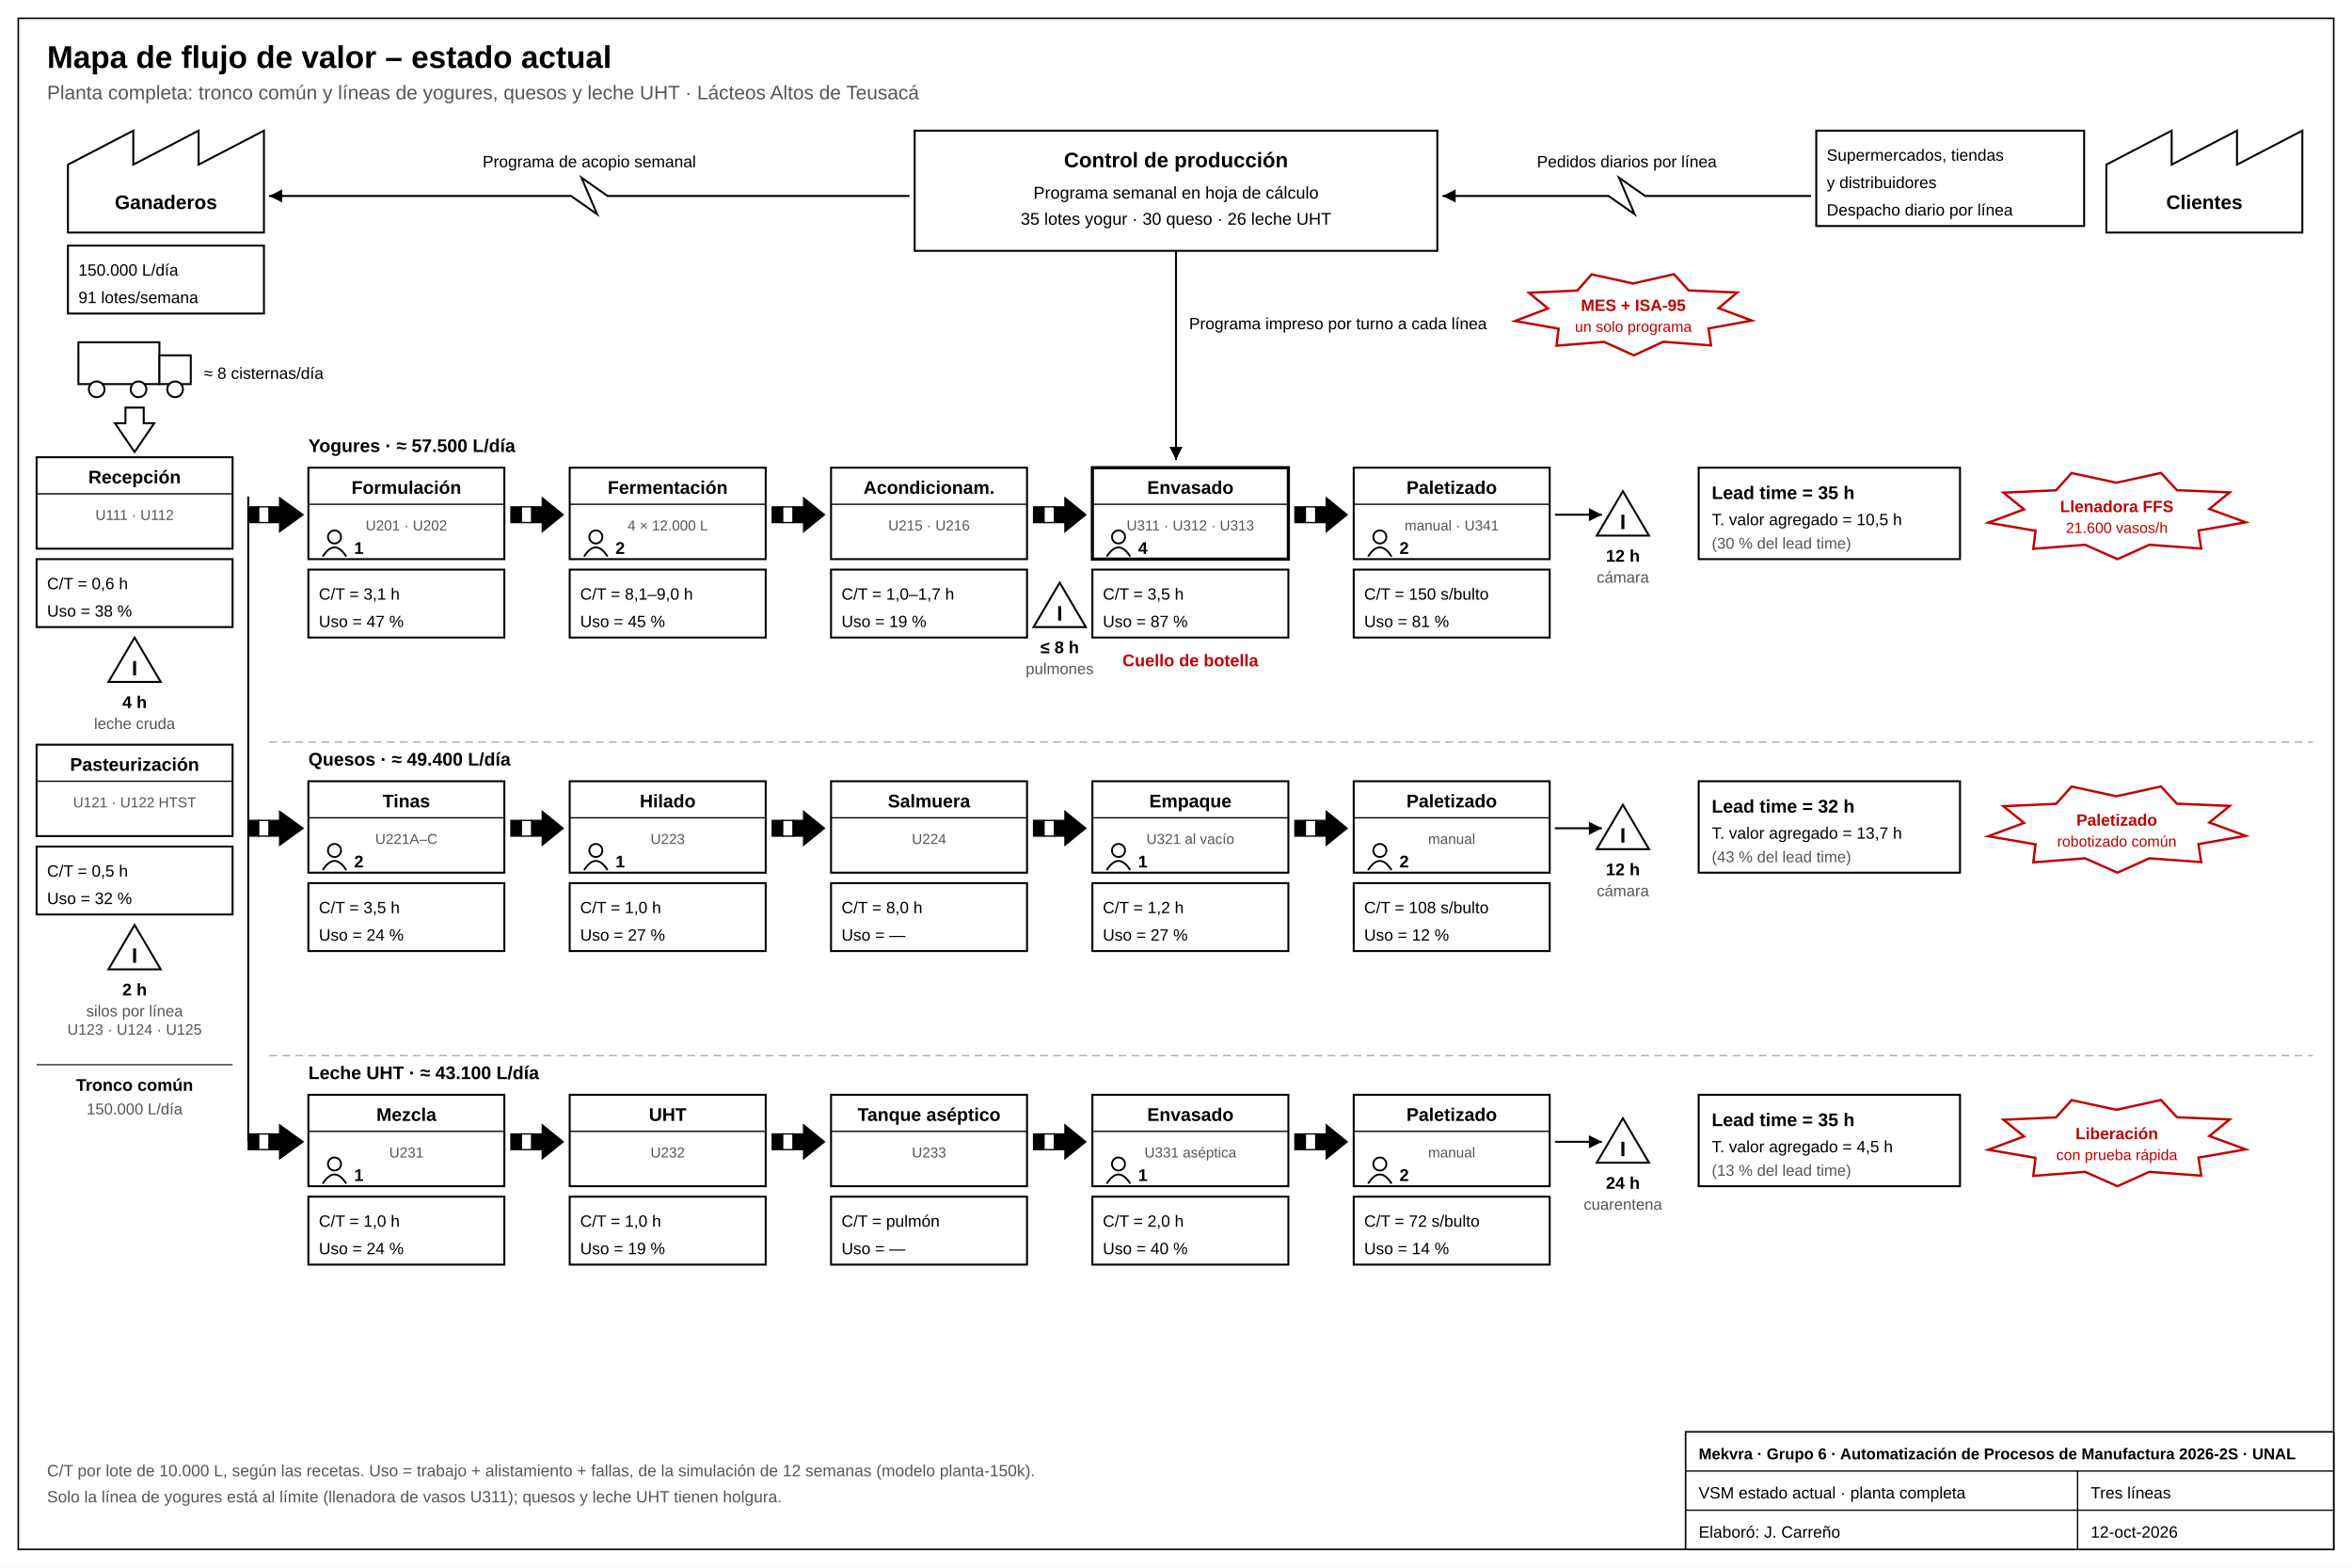
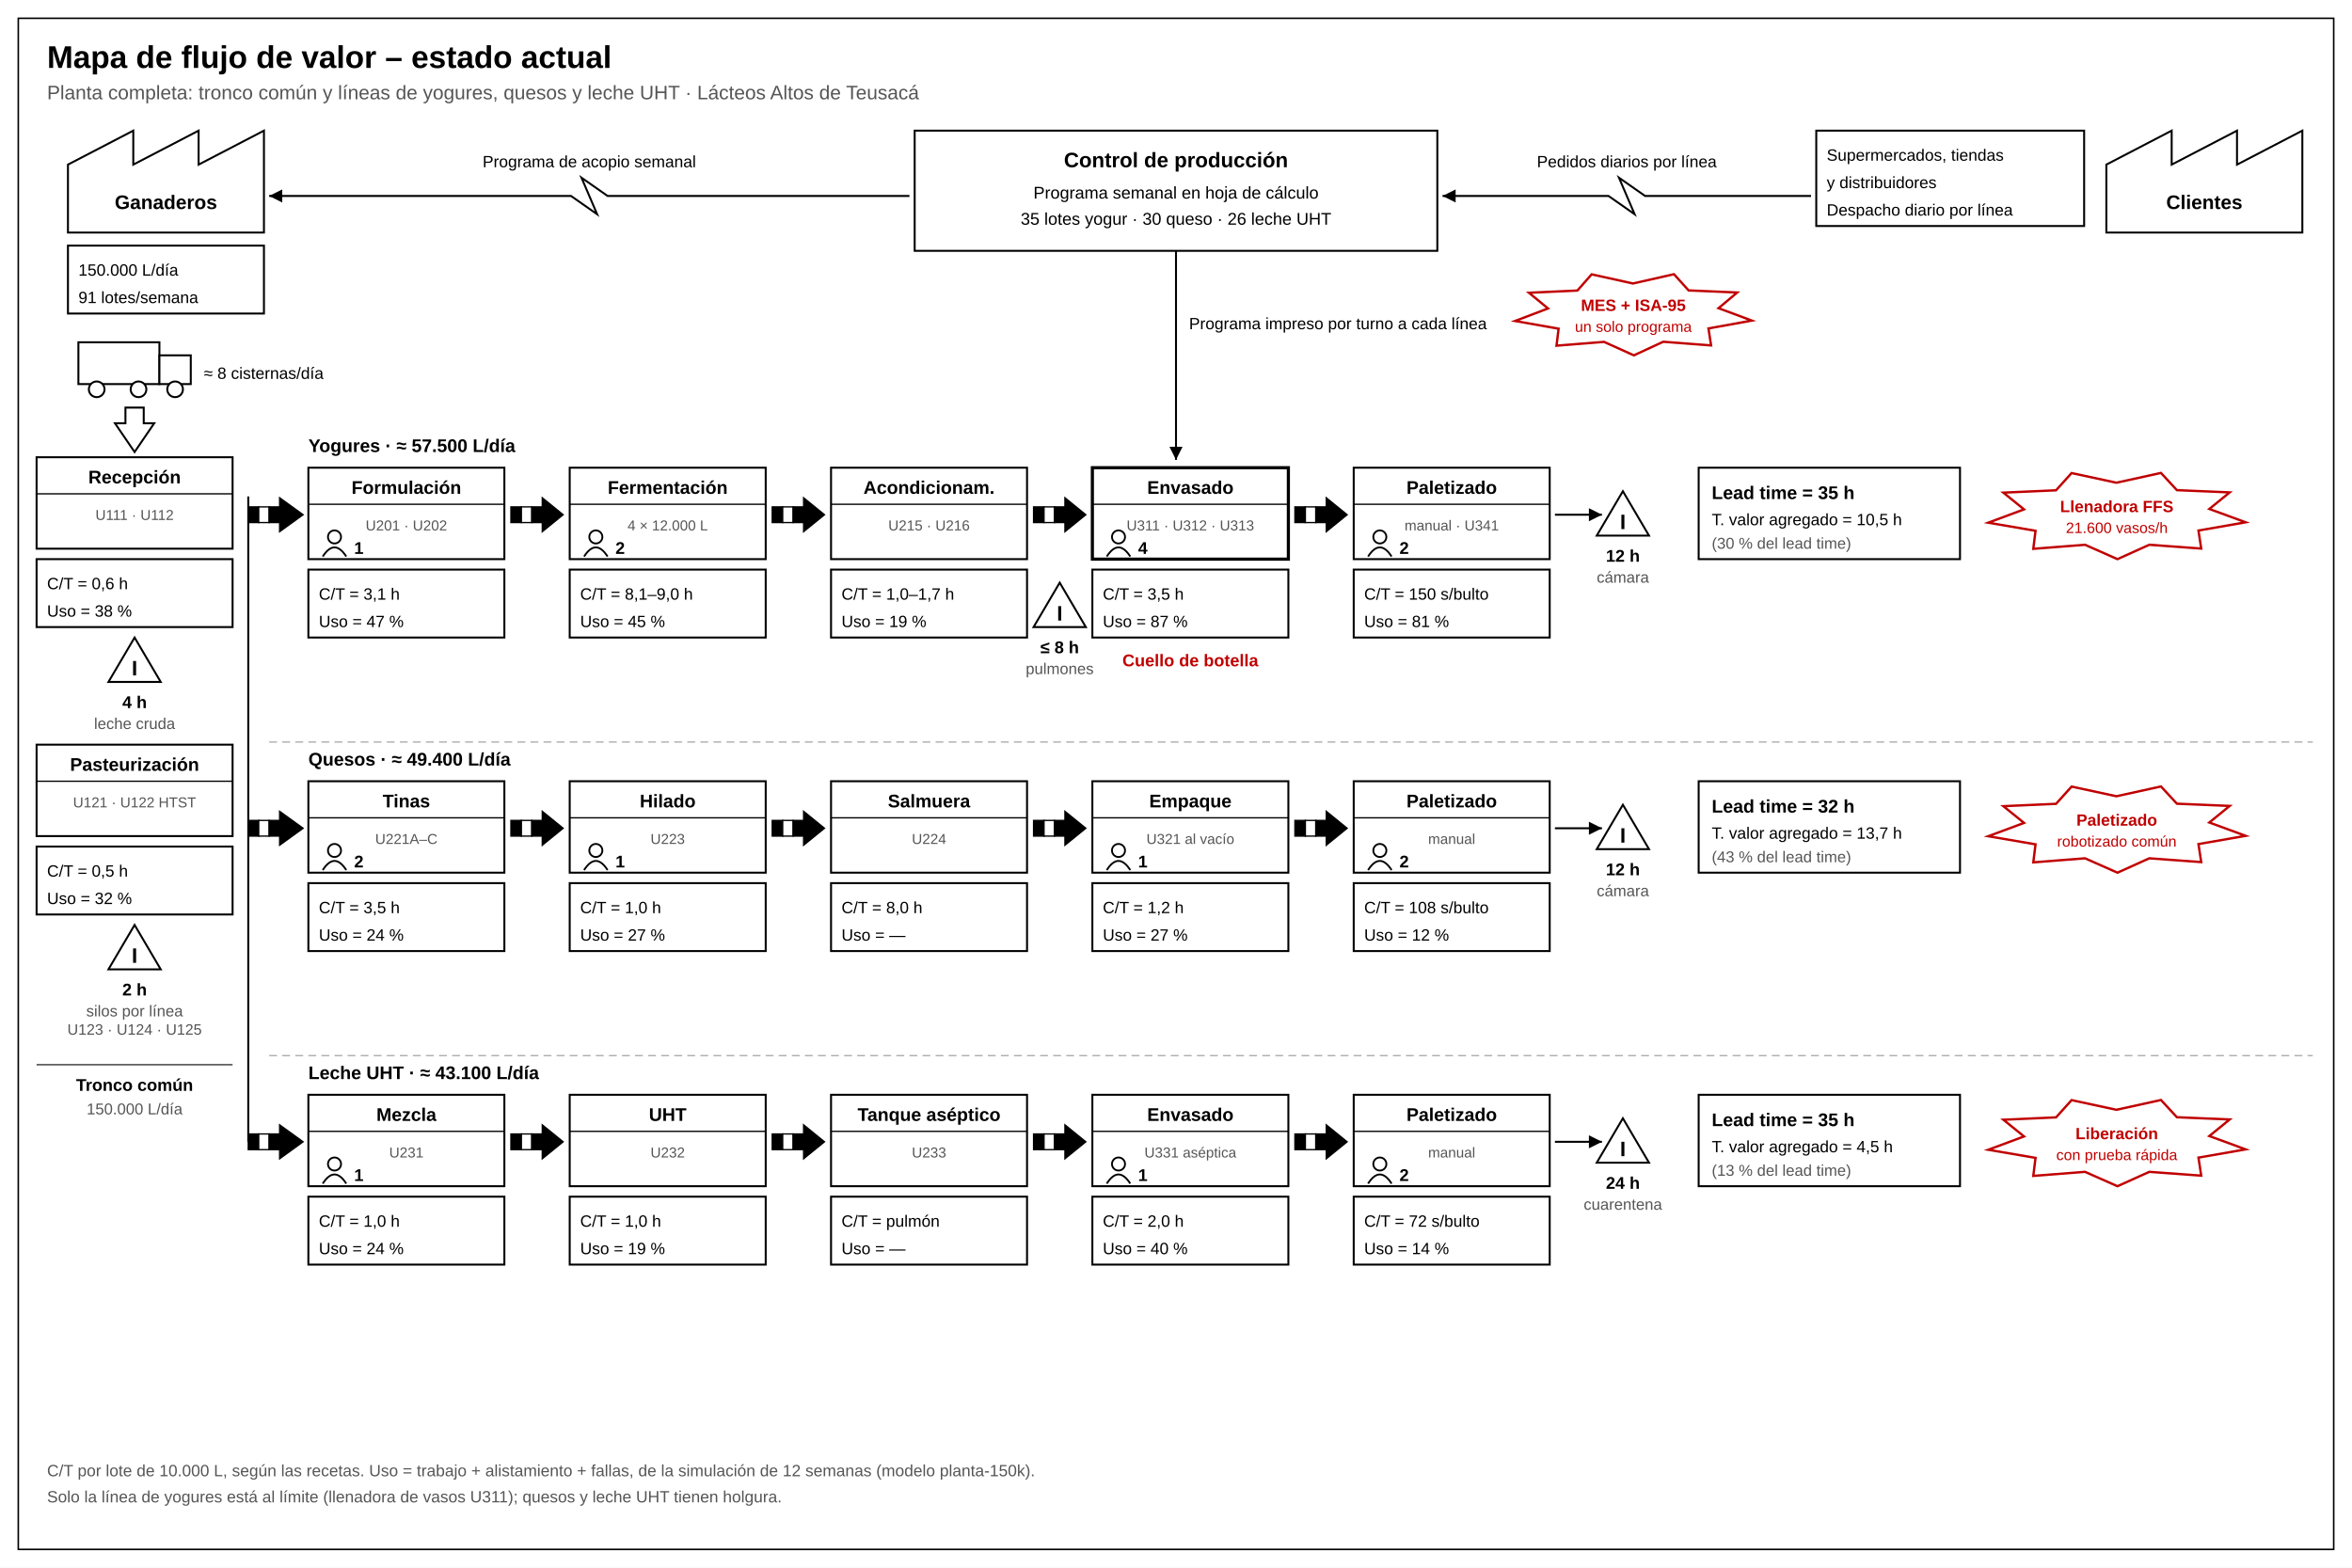
<svg xmlns="http://www.w3.org/2000/svg" viewBox="0 0 1800 1200" width="1800" height="1200">
  <defs>
    <marker id="p" markerWidth="12" markerHeight="12" refX="10" refY="5" orient="auto" markerUnits="userSpaceOnUse">
      <path d="M0,0 L10,5 L0,10 z" fill="#000000" />
    </marker>
  </defs>
  <rect x="0" y="0" width="1800" height="1200" fill="#fff" stroke="#fff" stroke-width="0" />
  <rect x="14" y="14" width="1772" height="1172" fill="none" stroke="#000000" stroke-width="1.2" />
  <text x="36" y="52" font-family="Arial, Helvetica, sans-serif" font-size="24" font-weight="700" fill="#000000" text-anchor="start">Mapa de flujo de valor – estado actual</text>
  <text x="36" y="76" font-family="Arial, Helvetica, sans-serif" font-size="15" font-weight="400" fill="#555555" text-anchor="start">Planta completa: tronco común y líneas de yogures, quesos y leche UHT · Lácteos Altos de Teusacá</text>
  <polygon points="52.0,178.0 52.0,126.0 102.0,100.0 102.0,126.0 152.0,100.0 152.0,126.0 202.0,100.0 202.0,178.0" fill="#fff" stroke="#000000" stroke-width="1.5" stroke-linejoin="miter" />
  <text x="127.0" y="160" font-family="Arial, Helvetica, sans-serif" font-size="15" font-weight="700" fill="#000000" text-anchor="middle">Ganaderos</text>
  <rect x="52" y="188" width="150" height="52" fill="#fff" stroke="#000000" stroke-width="1.5" />
  <text x="60" y="211" font-family="Arial, Helvetica, sans-serif" font-size="12.5" font-weight="400" fill="#000000" text-anchor="start">150.000 L/día</text>
  <text x="60" y="232" font-family="Arial, Helvetica, sans-serif" font-size="12.5" font-weight="400" fill="#000000" text-anchor="start">91 lotes/semana</text>
  <rect x="700" y="100" width="400" height="92" fill="#fff" stroke="#000000" stroke-width="1.5" />
  <text x="900" y="128" font-family="Arial, Helvetica, sans-serif" font-size="16" font-weight="700" fill="#000000" text-anchor="middle">Control de producción</text>
  <text x="900" y="152" font-family="Arial, Helvetica, sans-serif" font-size="13" font-weight="400" fill="#000000" text-anchor="middle">Programa semanal en hoja de cálculo</text>
  <text x="900" y="172" font-family="Arial, Helvetica, sans-serif" font-size="13" font-weight="400" fill="#000000" text-anchor="middle">35 lotes yogur · 30 queso · 26 leche UHT</text>
  <polygon points="1612.0,178.0 1612.0,126.0 1662.0,100.0 1662.0,126.0 1712.0,100.0 1712.0,126.0 1762.0,100.0 1762.0,178.0" fill="#fff" stroke="#000000" stroke-width="1.5" stroke-linejoin="miter" />
  <text x="1687.0" y="160" font-family="Arial, Helvetica, sans-serif" font-size="15" font-weight="700" fill="#000000" text-anchor="middle">Clientes</text>
  <rect x="1390" y="100" width="205" height="73" fill="#fff" stroke="#000000" stroke-width="1.5" />
  <text x="1398" y="123" font-family="Arial, Helvetica, sans-serif" font-size="12.5" font-weight="400" fill="#000000" text-anchor="start">Supermercados, tiendas</text>
  <text x="1398" y="144" font-family="Arial, Helvetica, sans-serif" font-size="12.5" font-weight="400" fill="#000000" text-anchor="start">y distribuidores</text>
  <text x="1398" y="165" font-family="Arial, Helvetica, sans-serif" font-size="12.5" font-weight="400" fill="#000000" text-anchor="start">Despacho diario por línea</text>
  <polyline points="1386,150 1259.0,150 1239.0,136 1251.0,164 1231.0,150 1104,150" fill="none" stroke="#000000" stroke-width="1.5" marker-end="url(#p)" />
  <text x="1245.0" y="128" font-family="Arial, Helvetica, sans-serif" font-size="12.5" font-weight="400" fill="#000000" text-anchor="middle">Pedidos diarios por línea</text>
  <polyline points="696,150 465.0,150 445.0,136 457.0,164 437.0,150 206,150" fill="none" stroke="#000000" stroke-width="1.5" marker-end="url(#p)" />
  <text x="451.0" y="128" font-family="Arial, Helvetica, sans-serif" font-size="12.5" font-weight="400" fill="#000000" text-anchor="middle">Programa de acopio semanal</text>
  <line x1="900" y1="192" x2="900" y2="352" stroke="#000000" stroke-width="1.5" marker-end="url(#p)" />
  <text x="910" y="252" font-family="Arial, Helvetica, sans-serif" font-size="12.5" font-weight="400" fill="#000000" text-anchor="start">Programa impreso por turno a cada línea</text>
  <polygon points="1340.7,245.4 1307.5,251.4 1309.5,264.4 1272.9,261.6 1250.4,272.0 1227.6,261.7 1191.2,264.6 1192.8,251.6 1159.5,245.7 1184.7,236.1 1170.1,224.1 1207.2,222.4 1218.1,210.0 1249.7,217.0 1281.1,209.9 1292.3,222.3 1329.5,223.9 1315.2,235.9" fill="#fff" stroke="#c00000" stroke-width="1.8" stroke-linejoin="miter" />
  <text x="1250" y="238" font-family="Arial, Helvetica, sans-serif" font-size="12.5" font-weight="700" fill="#c00000" text-anchor="middle">MES + ISA-95</text>
  <text x="1250" y="254" font-family="Arial, Helvetica, sans-serif" font-size="11.5" font-weight="400" fill="#c00000" text-anchor="middle">un solo programa</text>
  <rect x="60" y="262" width="62" height="32" fill="#fff" stroke="#000000" stroke-width="1.5" />
  <rect x="122" y="272" width="24" height="22" fill="#fff" stroke="#000000" stroke-width="1.5" />
  <circle cx="74" cy="298" r="6" fill="#fff" stroke="#000000" stroke-width="1.5" />
  <circle cx="106" cy="298" r="6" fill="#fff" stroke="#000000" stroke-width="1.5" />
  <circle cx="134" cy="298" r="6" fill="#fff" stroke="#000000" stroke-width="1.5" />
  <text x="103" y="324" font-family="Arial, Helvetica, sans-serif" font-size="12.5" font-weight="400" fill="#000000" text-anchor="middle" />
  <text x="156" y="290" font-family="Arial, Helvetica, sans-serif" font-size="12.5" font-weight="400" fill="#000000" text-anchor="start">≈ 8 cisternas/día</text>
  <polygon points="96.0,312.0 96.0,324.0 88.0,324.0 103.0,346.0 118.0,324.0 110.0,324.0 110.0,312.0" fill="#fff" stroke="#000000" stroke-width="1.5" stroke-linejoin="miter" />
  <rect x="28" y="350" width="150" height="70" fill="#fff" stroke="#000000" stroke-width="1.5" />
  <line x1="28" y1="378" x2="178" y2="378" stroke="#000000" stroke-width="1" />
  <text x="103.0" y="370" font-family="Arial, Helvetica, sans-serif" font-size="14" font-weight="700" fill="#000000" text-anchor="middle">Recepción</text>
  <text x="103.0" y="398" font-family="Arial, Helvetica, sans-serif" font-size="11" font-weight="400" fill="#555555" text-anchor="middle">U111 · U112</text>
  <rect x="28" y="428" width="150" height="52" fill="#fff" stroke="#000000" stroke-width="1.5" />
  <text x="36" y="451" font-family="Arial, Helvetica, sans-serif" font-size="12.5" font-weight="400" fill="#000000" text-anchor="start">C/T = 0,6 h</text>
  <text x="36" y="472" font-family="Arial, Helvetica, sans-serif" font-size="12.5" font-weight="400" fill="#000000" text-anchor="start">Uso = 38 %</text>
  <polygon points="103.0,488.0 83.0,522.0 123.0,522.0" fill="#fff" stroke="#000000" stroke-width="1.5" stroke-linejoin="miter" />
  <text x="103" y="517" font-family="Arial, Helvetica, sans-serif" font-size="16" font-weight="700" fill="#000000" text-anchor="middle">I</text>
  <text x="103" y="542" font-family="Arial, Helvetica, sans-serif" font-size="13" font-weight="700" fill="#000000" text-anchor="middle">4 h</text>
  <text x="103" y="558" font-family="Arial, Helvetica, sans-serif" font-size="12" font-weight="400" fill="#555555" text-anchor="middle">leche cruda</text>
  <rect x="28" y="570" width="150" height="70" fill="#fff" stroke="#000000" stroke-width="1.5" />
  <line x1="28" y1="598" x2="178" y2="598" stroke="#000000" stroke-width="1" />
  <text x="103.0" y="590" font-family="Arial, Helvetica, sans-serif" font-size="14" font-weight="700" fill="#000000" text-anchor="middle">Pasteurización</text>
  <text x="103.0" y="618" font-family="Arial, Helvetica, sans-serif" font-size="11" font-weight="400" fill="#555555" text-anchor="middle">U121 · U122 HTST</text>
  <rect x="28" y="648" width="150" height="52" fill="#fff" stroke="#000000" stroke-width="1.5" />
  <text x="36" y="671" font-family="Arial, Helvetica, sans-serif" font-size="12.5" font-weight="400" fill="#000000" text-anchor="start">C/T = 0,5 h</text>
  <text x="36" y="692" font-family="Arial, Helvetica, sans-serif" font-size="12.5" font-weight="400" fill="#000000" text-anchor="start">Uso = 32 %</text>
  <polygon points="103.0,708.0 83.0,742.0 123.0,742.0" fill="#fff" stroke="#000000" stroke-width="1.5" stroke-linejoin="miter" />
  <text x="103" y="737" font-family="Arial, Helvetica, sans-serif" font-size="16" font-weight="700" fill="#000000" text-anchor="middle">I</text>
  <text x="103" y="762" font-family="Arial, Helvetica, sans-serif" font-size="13" font-weight="700" fill="#000000" text-anchor="middle">2 h</text>
  <text x="103" y="778" font-family="Arial, Helvetica, sans-serif" font-size="12" font-weight="400" fill="#555555" text-anchor="middle">silos por línea</text>
  <text x="103" y="792" font-family="Arial, Helvetica, sans-serif" font-size="11.5" font-weight="400" fill="#555555" text-anchor="middle">U123 · U124 · U125</text>
  <line x1="28" y1="815" x2="178" y2="815" stroke="#000000" stroke-width="0.8" />
  <text x="103" y="835" font-family="Arial, Helvetica, sans-serif" font-size="13" font-weight="700" fill="#000000" text-anchor="middle">Tronco común</text>
  <text x="103" y="853" font-family="Arial, Helvetica, sans-serif" font-size="12" font-weight="400" fill="#555555" text-anchor="middle">150.000 L/día</text>
  <line x1="190" y1="380" x2="190" y2="874" stroke="#000000" stroke-width="1.5" />
  <text x="236" y="346" font-family="Arial, Helvetica, sans-serif" font-size="14" font-weight="700" fill="#000000" text-anchor="start">Yogures · ≈ 57.500 L/día</text>
  <rect x="190" y="388" width="8" height="12" fill="#000000" stroke="#000000" stroke-width="1" />
  <rect x="198" y="388" width="8" height="12" fill="#fff" stroke="#000000" stroke-width="1" />
  <rect x="206" y="388" width="8" height="12" fill="#000000" stroke="#000000" stroke-width="1" />
  <polygon points="214.0,381.0 232.0,394.0 214.0,407.0" fill="#000000" stroke="#000000" stroke-width="1" stroke-linejoin="miter" />
  <rect x="236" y="358" width="150" height="70" fill="#fff" stroke="#000000" stroke-width="1.5" />
  <line x1="236" y1="386" x2="386" y2="386" stroke="#000000" stroke-width="1" />
  <text x="311.0" y="378" font-family="Arial, Helvetica, sans-serif" font-size="14" font-weight="700" fill="#000000" text-anchor="middle">Formulación</text>
  <text x="311.0" y="406" font-family="Arial, Helvetica, sans-serif" font-size="11" font-weight="400" fill="#555555" text-anchor="middle">U201 · U202</text>
  <circle cx="256" cy="411" r="5" fill="#fff" stroke="#000000" stroke-width="1.4" />
  <path d="M247,426 Q256,412 265,426" fill="none" stroke="#000000" stroke-width="1.4" />
  <text x="271" y="424" font-family="Arial, Helvetica, sans-serif" font-size="13" font-weight="700" fill="#000000" text-anchor="start">1</text>
  <rect x="236" y="436" width="150" height="52" fill="#fff" stroke="#000000" stroke-width="1.5" />
  <text x="244" y="459" font-family="Arial, Helvetica, sans-serif" font-size="12.5" font-weight="400" fill="#000000" text-anchor="start">C/T = 3,1 h</text>
  <text x="244" y="480" font-family="Arial, Helvetica, sans-serif" font-size="12.5" font-weight="400" fill="#000000" text-anchor="start">Uso = 47 %</text>
  <rect x="391" y="388" width="8" height="12" fill="#000000" stroke="#000000" stroke-width="1" />
  <rect x="399" y="388" width="8" height="12" fill="#fff" stroke="#000000" stroke-width="1" />
  <rect x="407" y="388" width="8" height="12" fill="#000000" stroke="#000000" stroke-width="1" />
  <polygon points="415.0,381.0 431.0,394.0 415.0,407.0" fill="#000000" stroke="#000000" stroke-width="1" stroke-linejoin="miter" />
  <rect x="436" y="358" width="150" height="70" fill="#fff" stroke="#000000" stroke-width="1.5" />
  <line x1="436" y1="386" x2="586" y2="386" stroke="#000000" stroke-width="1" />
  <text x="511.0" y="378" font-family="Arial, Helvetica, sans-serif" font-size="14" font-weight="700" fill="#000000" text-anchor="middle">Fermentación</text>
  <text x="511.0" y="406" font-family="Arial, Helvetica, sans-serif" font-size="11" font-weight="400" fill="#555555" text-anchor="middle">4 × 12.000 L</text>
  <circle cx="456" cy="411" r="5" fill="#fff" stroke="#000000" stroke-width="1.4" />
  <path d="M447,426 Q456,412 465,426" fill="none" stroke="#000000" stroke-width="1.4" />
  <text x="471" y="424" font-family="Arial, Helvetica, sans-serif" font-size="13" font-weight="700" fill="#000000" text-anchor="start">2</text>
  <rect x="436" y="436" width="150" height="52" fill="#fff" stroke="#000000" stroke-width="1.5" />
  <text x="444" y="459" font-family="Arial, Helvetica, sans-serif" font-size="12.5" font-weight="400" fill="#000000" text-anchor="start">C/T = 8,1–9,0 h</text>
  <text x="444" y="480" font-family="Arial, Helvetica, sans-serif" font-size="12.5" font-weight="400" fill="#000000" text-anchor="start">Uso = 45 %</text>
  <rect x="591" y="388" width="8" height="12" fill="#000000" stroke="#000000" stroke-width="1" />
  <rect x="599" y="388" width="8" height="12" fill="#fff" stroke="#000000" stroke-width="1" />
  <rect x="607" y="388" width="8" height="12" fill="#000000" stroke="#000000" stroke-width="1" />
  <polygon points="615.0,381.0 631.0,394.0 615.0,407.0" fill="#000000" stroke="#000000" stroke-width="1" stroke-linejoin="miter" />
  <rect x="636" y="358" width="150" height="70" fill="#fff" stroke="#000000" stroke-width="1.5" />
  <line x1="636" y1="386" x2="786" y2="386" stroke="#000000" stroke-width="1" />
  <text x="711.0" y="378" font-family="Arial, Helvetica, sans-serif" font-size="14" font-weight="700" fill="#000000" text-anchor="middle">Acondicionam.</text>
  <text x="711.0" y="406" font-family="Arial, Helvetica, sans-serif" font-size="11" font-weight="400" fill="#555555" text-anchor="middle">U215 · U216</text>
  <rect x="636" y="436" width="150" height="52" fill="#fff" stroke="#000000" stroke-width="1.5" />
  <text x="644" y="459" font-family="Arial, Helvetica, sans-serif" font-size="12.5" font-weight="400" fill="#000000" text-anchor="start">C/T = 1,0–1,7 h</text>
  <text x="644" y="480" font-family="Arial, Helvetica, sans-serif" font-size="12.5" font-weight="400" fill="#000000" text-anchor="start">Uso = 19 %</text>
  <rect x="791" y="388" width="8" height="12" fill="#000000" stroke="#000000" stroke-width="1" />
  <rect x="799" y="388" width="8" height="12" fill="#fff" stroke="#000000" stroke-width="1" />
  <rect x="807" y="388" width="8" height="12" fill="#000000" stroke="#000000" stroke-width="1" />
  <polygon points="815.0,381.0 831.0,394.0 815.0,407.0" fill="#000000" stroke="#000000" stroke-width="1" stroke-linejoin="miter" />
  <polygon points="811.0,446.0 791.0,480.0 831.0,480.0" fill="#fff" stroke="#000000" stroke-width="1.5" stroke-linejoin="miter" />
  <text x="811.0" y="475" font-family="Arial, Helvetica, sans-serif" font-size="16" font-weight="700" fill="#000000" text-anchor="middle">I</text>
  <text x="811.0" y="500" font-family="Arial, Helvetica, sans-serif" font-size="13" font-weight="700" fill="#000000" text-anchor="middle">≤ 8 h</text>
  <text x="811.0" y="516" font-family="Arial, Helvetica, sans-serif" font-size="12" font-weight="400" fill="#555555" text-anchor="middle">pulmones</text>
  <rect x="836" y="358" width="150" height="70" fill="#fff" stroke="#000000" stroke-width="2.4" />
  <line x1="836" y1="386" x2="986" y2="386" stroke="#000000" stroke-width="1" />
  <text x="911.0" y="378" font-family="Arial, Helvetica, sans-serif" font-size="14" font-weight="700" fill="#000000" text-anchor="middle">Envasado</text>
  <text x="911.0" y="406" font-family="Arial, Helvetica, sans-serif" font-size="11" font-weight="400" fill="#555555" text-anchor="middle">U311 · U312 · U313</text>
  <circle cx="856" cy="411" r="5" fill="#fff" stroke="#000000" stroke-width="1.4" />
  <path d="M847,426 Q856,412 865,426" fill="none" stroke="#000000" stroke-width="1.4" />
  <text x="871" y="424" font-family="Arial, Helvetica, sans-serif" font-size="13" font-weight="700" fill="#000000" text-anchor="start">4</text>
  <rect x="836" y="436" width="150" height="52" fill="#fff" stroke="#000000" stroke-width="1.5" />
  <text x="844" y="459" font-family="Arial, Helvetica, sans-serif" font-size="12.5" font-weight="400" fill="#000000" text-anchor="start">C/T = 3,5 h</text>
  <text x="844" y="480" font-family="Arial, Helvetica, sans-serif" font-size="12.5" font-weight="400" fill="#000000" text-anchor="start">Uso = 87 %</text>
  <rect x="991" y="388" width="8" height="12" fill="#000000" stroke="#000000" stroke-width="1" />
  <rect x="999" y="388" width="8" height="12" fill="#fff" stroke="#000000" stroke-width="1" />
  <rect x="1007" y="388" width="8" height="12" fill="#000000" stroke="#000000" stroke-width="1" />
  <polygon points="1015.0,381.0 1031.0,394.0 1015.0,407.0" fill="#000000" stroke="#000000" stroke-width="1" stroke-linejoin="miter" />
  <rect x="1036" y="358" width="150" height="70" fill="#fff" stroke="#000000" stroke-width="1.5" />
  <line x1="1036" y1="386" x2="1186" y2="386" stroke="#000000" stroke-width="1" />
  <text x="1111.0" y="378" font-family="Arial, Helvetica, sans-serif" font-size="14" font-weight="700" fill="#000000" text-anchor="middle">Paletizado</text>
  <text x="1111.0" y="406" font-family="Arial, Helvetica, sans-serif" font-size="11" font-weight="400" fill="#555555" text-anchor="middle">manual · U341</text>
  <circle cx="1056" cy="411" r="5" fill="#fff" stroke="#000000" stroke-width="1.4" />
  <path d="M1047,426 Q1056,412 1065,426" fill="none" stroke="#000000" stroke-width="1.4" />
  <text x="1071" y="424" font-family="Arial, Helvetica, sans-serif" font-size="13" font-weight="700" fill="#000000" text-anchor="start">2</text>
  <rect x="1036" y="436" width="150" height="52" fill="#fff" stroke="#000000" stroke-width="1.5" />
  <text x="1044" y="459" font-family="Arial, Helvetica, sans-serif" font-size="12.5" font-weight="400" fill="#000000" text-anchor="start">C/T = 150 s/bulto</text>
  <text x="1044" y="480" font-family="Arial, Helvetica, sans-serif" font-size="12.5" font-weight="400" fill="#000000" text-anchor="start">Uso = 81 %</text>
  <text x="911.0" y="510" font-family="Arial, Helvetica, sans-serif" font-size="13" font-weight="700" fill="#c00000" text-anchor="middle">Cuello de botella</text>
  <line x1="1190" y1="394" x2="1226" y2="394" stroke="#000000" stroke-width="1.5" marker-end="url(#p)" />
  <polygon points="1242.0,376.0 1222.0,410.0 1262.0,410.0" fill="#fff" stroke="#000000" stroke-width="1.5" stroke-linejoin="miter" />
  <text x="1242" y="405" font-family="Arial, Helvetica, sans-serif" font-size="16" font-weight="700" fill="#000000" text-anchor="middle">I</text>
  <text x="1242" y="430" font-family="Arial, Helvetica, sans-serif" font-size="13" font-weight="700" fill="#000000" text-anchor="middle">12 h</text>
  <text x="1242" y="446" font-family="Arial, Helvetica, sans-serif" font-size="12" font-weight="400" fill="#555555" text-anchor="middle">cámara</text>
  <rect x="1300" y="358" width="200" height="70" fill="#fff" stroke="#000000" stroke-width="1.5" />
  <text x="1310" y="382" font-family="Arial, Helvetica, sans-serif" font-size="14" font-weight="700" fill="#000000" text-anchor="start">Lead time = 35 h</text>
  <text x="1310" y="402" font-family="Arial, Helvetica, sans-serif" font-size="12.5" font-weight="400" fill="#000000" text-anchor="start">T. valor agregado = 10,5 h</text>
  <text x="1310" y="420" font-family="Arial, Helvetica, sans-serif" font-size="12" font-weight="400" fill="#555555" text-anchor="start">(30 % del lead time)</text>
  <polygon points="1718.6,399.8 1682.5,406.1 1684.6,419.9 1644.9,417.0 1620.5,428.0 1595.7,417.0 1556.1,420.1 1557.8,406.3 1521.6,400.1 1549.0,389.9 1533.2,377.1 1573.5,375.3 1585.4,362.1 1619.7,369.5 1653.8,362.0 1666.0,375.2 1706.4,376.9 1690.8,389.6" fill="#fff" stroke="#c00000" stroke-width="1.8" stroke-linejoin="miter" />
  <text x="1620" y="392" font-family="Arial, Helvetica, sans-serif" font-size="12.5" font-weight="700" fill="#c00000" text-anchor="middle">Llenadora FFS</text>
  <text x="1620" y="408" font-family="Arial, Helvetica, sans-serif" font-size="11.5" font-weight="400" fill="#c00000" text-anchor="middle">21.600 vasos/h</text>
  <line x1="206" y1="568" x2="1770" y2="568" stroke="#999" stroke-width="0.8" stroke-dasharray="6 4" />
  <text x="236" y="586" font-family="Arial, Helvetica, sans-serif" font-size="14" font-weight="700" fill="#000000" text-anchor="start">Quesos · ≈ 49.400 L/día</text>
  <rect x="190" y="628" width="8" height="12" fill="#000000" stroke="#000000" stroke-width="1" />
  <rect x="198" y="628" width="8" height="12" fill="#fff" stroke="#000000" stroke-width="1" />
  <rect x="206" y="628" width="8" height="12" fill="#000000" stroke="#000000" stroke-width="1" />
  <polygon points="214.0,621.0 232.0,634.0 214.0,647.0" fill="#000000" stroke="#000000" stroke-width="1" stroke-linejoin="miter" />
  <rect x="236" y="598" width="150" height="70" fill="#fff" stroke="#000000" stroke-width="1.5" />
  <line x1="236" y1="626" x2="386" y2="626" stroke="#000000" stroke-width="1" />
  <text x="311.0" y="618" font-family="Arial, Helvetica, sans-serif" font-size="14" font-weight="700" fill="#000000" text-anchor="middle">Tinas</text>
  <text x="311.0" y="646" font-family="Arial, Helvetica, sans-serif" font-size="11" font-weight="400" fill="#555555" text-anchor="middle">U221A–C</text>
  <circle cx="256" cy="651" r="5" fill="#fff" stroke="#000000" stroke-width="1.4" />
  <path d="M247,666 Q256,652 265,666" fill="none" stroke="#000000" stroke-width="1.4" />
  <text x="271" y="664" font-family="Arial, Helvetica, sans-serif" font-size="13" font-weight="700" fill="#000000" text-anchor="start">2</text>
  <rect x="236" y="676" width="150" height="52" fill="#fff" stroke="#000000" stroke-width="1.5" />
  <text x="244" y="699" font-family="Arial, Helvetica, sans-serif" font-size="12.5" font-weight="400" fill="#000000" text-anchor="start">C/T = 3,5 h</text>
  <text x="244" y="720" font-family="Arial, Helvetica, sans-serif" font-size="12.5" font-weight="400" fill="#000000" text-anchor="start">Uso = 24 %</text>
  <rect x="391" y="628" width="8" height="12" fill="#000000" stroke="#000000" stroke-width="1" />
  <rect x="399" y="628" width="8" height="12" fill="#fff" stroke="#000000" stroke-width="1" />
  <rect x="407" y="628" width="8" height="12" fill="#000000" stroke="#000000" stroke-width="1" />
  <polygon points="415.0,621.0 431.0,634.0 415.0,647.0" fill="#000000" stroke="#000000" stroke-width="1" stroke-linejoin="miter" />
  <rect x="436" y="598" width="150" height="70" fill="#fff" stroke="#000000" stroke-width="1.5" />
  <line x1="436" y1="626" x2="586" y2="626" stroke="#000000" stroke-width="1" />
  <text x="511.0" y="618" font-family="Arial, Helvetica, sans-serif" font-size="14" font-weight="700" fill="#000000" text-anchor="middle">Hilado</text>
  <text x="511.0" y="646" font-family="Arial, Helvetica, sans-serif" font-size="11" font-weight="400" fill="#555555" text-anchor="middle">U223</text>
  <circle cx="456" cy="651" r="5" fill="#fff" stroke="#000000" stroke-width="1.4" />
  <path d="M447,666 Q456,652 465,666" fill="none" stroke="#000000" stroke-width="1.4" />
  <text x="471" y="664" font-family="Arial, Helvetica, sans-serif" font-size="13" font-weight="700" fill="#000000" text-anchor="start">1</text>
  <rect x="436" y="676" width="150" height="52" fill="#fff" stroke="#000000" stroke-width="1.5" />
  <text x="444" y="699" font-family="Arial, Helvetica, sans-serif" font-size="12.5" font-weight="400" fill="#000000" text-anchor="start">C/T = 1,0 h</text>
  <text x="444" y="720" font-family="Arial, Helvetica, sans-serif" font-size="12.5" font-weight="400" fill="#000000" text-anchor="start">Uso = 27 %</text>
  <rect x="591" y="628" width="8" height="12" fill="#000000" stroke="#000000" stroke-width="1" />
  <rect x="599" y="628" width="8" height="12" fill="#fff" stroke="#000000" stroke-width="1" />
  <rect x="607" y="628" width="8" height="12" fill="#000000" stroke="#000000" stroke-width="1" />
  <polygon points="615.0,621.0 631.0,634.0 615.0,647.0" fill="#000000" stroke="#000000" stroke-width="1" stroke-linejoin="miter" />
  <rect x="636" y="598" width="150" height="70" fill="#fff" stroke="#000000" stroke-width="1.5" />
  <line x1="636" y1="626" x2="786" y2="626" stroke="#000000" stroke-width="1" />
  <text x="711.0" y="618" font-family="Arial, Helvetica, sans-serif" font-size="14" font-weight="700" fill="#000000" text-anchor="middle">Salmuera</text>
  <text x="711.0" y="646" font-family="Arial, Helvetica, sans-serif" font-size="11" font-weight="400" fill="#555555" text-anchor="middle">U224</text>
  <rect x="636" y="676" width="150" height="52" fill="#fff" stroke="#000000" stroke-width="1.5" />
  <text x="644" y="699" font-family="Arial, Helvetica, sans-serif" font-size="12.5" font-weight="400" fill="#000000" text-anchor="start">C/T = 8,0 h</text>
  <text x="644" y="720" font-family="Arial, Helvetica, sans-serif" font-size="12.5" font-weight="400" fill="#000000" text-anchor="start">Uso = —</text>
  <rect x="791" y="628" width="8" height="12" fill="#000000" stroke="#000000" stroke-width="1" />
  <rect x="799" y="628" width="8" height="12" fill="#fff" stroke="#000000" stroke-width="1" />
  <rect x="807" y="628" width="8" height="12" fill="#000000" stroke="#000000" stroke-width="1" />
  <polygon points="815.0,621.0 831.0,634.0 815.0,647.0" fill="#000000" stroke="#000000" stroke-width="1" stroke-linejoin="miter" />
  <rect x="836" y="598" width="150" height="70" fill="#fff" stroke="#000000" stroke-width="1.5" />
  <line x1="836" y1="626" x2="986" y2="626" stroke="#000000" stroke-width="1" />
  <text x="911.0" y="618" font-family="Arial, Helvetica, sans-serif" font-size="14" font-weight="700" fill="#000000" text-anchor="middle">Empaque</text>
  <text x="911.0" y="646" font-family="Arial, Helvetica, sans-serif" font-size="11" font-weight="400" fill="#555555" text-anchor="middle">U321 al vacío</text>
  <circle cx="856" cy="651" r="5" fill="#fff" stroke="#000000" stroke-width="1.4" />
  <path d="M847,666 Q856,652 865,666" fill="none" stroke="#000000" stroke-width="1.4" />
  <text x="871" y="664" font-family="Arial, Helvetica, sans-serif" font-size="13" font-weight="700" fill="#000000" text-anchor="start">1</text>
  <rect x="836" y="676" width="150" height="52" fill="#fff" stroke="#000000" stroke-width="1.5" />
  <text x="844" y="699" font-family="Arial, Helvetica, sans-serif" font-size="12.5" font-weight="400" fill="#000000" text-anchor="start">C/T = 1,2 h</text>
  <text x="844" y="720" font-family="Arial, Helvetica, sans-serif" font-size="12.5" font-weight="400" fill="#000000" text-anchor="start">Uso = 27 %</text>
  <rect x="991" y="628" width="8" height="12" fill="#000000" stroke="#000000" stroke-width="1" />
  <rect x="999" y="628" width="8" height="12" fill="#fff" stroke="#000000" stroke-width="1" />
  <rect x="1007" y="628" width="8" height="12" fill="#000000" stroke="#000000" stroke-width="1" />
  <polygon points="1015.0,621.0 1031.0,634.0 1015.0,647.0" fill="#000000" stroke="#000000" stroke-width="1" stroke-linejoin="miter" />
  <rect x="1036" y="598" width="150" height="70" fill="#fff" stroke="#000000" stroke-width="1.5" />
  <line x1="1036" y1="626" x2="1186" y2="626" stroke="#000000" stroke-width="1" />
  <text x="1111.0" y="618" font-family="Arial, Helvetica, sans-serif" font-size="14" font-weight="700" fill="#000000" text-anchor="middle">Paletizado</text>
  <text x="1111.0" y="646" font-family="Arial, Helvetica, sans-serif" font-size="11" font-weight="400" fill="#555555" text-anchor="middle">manual</text>
  <circle cx="1056" cy="651" r="5" fill="#fff" stroke="#000000" stroke-width="1.4" />
  <path d="M1047,666 Q1056,652 1065,666" fill="none" stroke="#000000" stroke-width="1.4" />
  <text x="1071" y="664" font-family="Arial, Helvetica, sans-serif" font-size="13" font-weight="700" fill="#000000" text-anchor="start">2</text>
  <rect x="1036" y="676" width="150" height="52" fill="#fff" stroke="#000000" stroke-width="1.5" />
  <text x="1044" y="699" font-family="Arial, Helvetica, sans-serif" font-size="12.5" font-weight="400" fill="#000000" text-anchor="start">C/T = 108 s/bulto</text>
  <text x="1044" y="720" font-family="Arial, Helvetica, sans-serif" font-size="12.5" font-weight="400" fill="#000000" text-anchor="start">Uso = 12 %</text>
  <line x1="1190" y1="634" x2="1226" y2="634" stroke="#000000" stroke-width="1.5" marker-end="url(#p)" />
  <polygon points="1242.0,616.0 1222.0,650.0 1262.0,650.0" fill="#fff" stroke="#000000" stroke-width="1.5" stroke-linejoin="miter" />
  <text x="1242" y="645" font-family="Arial, Helvetica, sans-serif" font-size="16" font-weight="700" fill="#000000" text-anchor="middle">I</text>
  <text x="1242" y="670" font-family="Arial, Helvetica, sans-serif" font-size="13" font-weight="700" fill="#000000" text-anchor="middle">12 h</text>
  <text x="1242" y="686" font-family="Arial, Helvetica, sans-serif" font-size="12" font-weight="400" fill="#555555" text-anchor="middle">cámara</text>
  <rect x="1300" y="598" width="200" height="70" fill="#fff" stroke="#000000" stroke-width="1.5" />
  <text x="1310" y="622" font-family="Arial, Helvetica, sans-serif" font-size="14" font-weight="700" fill="#000000" text-anchor="start">Lead time = 32 h</text>
  <text x="1310" y="642" font-family="Arial, Helvetica, sans-serif" font-size="12.5" font-weight="400" fill="#000000" text-anchor="start">T. valor agregado = 13,7 h</text>
  <text x="1310" y="660" font-family="Arial, Helvetica, sans-serif" font-size="12" font-weight="400" fill="#555555" text-anchor="start">(43 % del lead time)</text>
  <polygon points="1718.6,639.8 1682.5,646.1 1684.6,659.9 1644.9,657.0 1620.5,668.0 1595.7,657.0 1556.1,660.1 1557.8,646.3 1521.6,640.1 1549.0,629.9 1533.2,617.1 1573.5,615.3 1585.4,602.1 1619.7,609.5 1653.8,602.0 1666.0,615.2 1706.4,616.9 1690.8,629.6" fill="#fff" stroke="#c00000" stroke-width="1.8" stroke-linejoin="miter" />
  <text x="1620" y="632" font-family="Arial, Helvetica, sans-serif" font-size="12.5" font-weight="700" fill="#c00000" text-anchor="middle">Paletizado</text>
  <text x="1620" y="648" font-family="Arial, Helvetica, sans-serif" font-size="11.5" font-weight="400" fill="#c00000" text-anchor="middle">robotizado común</text>
  <line x1="206" y1="808" x2="1770" y2="808" stroke="#999" stroke-width="0.8" stroke-dasharray="6 4" />
  <text x="236" y="826" font-family="Arial, Helvetica, sans-serif" font-size="14" font-weight="700" fill="#000000" text-anchor="start">Leche UHT · ≈ 43.100 L/día</text>
  <rect x="190" y="868" width="8" height="12" fill="#000000" stroke="#000000" stroke-width="1" />
  <rect x="198" y="868" width="8" height="12" fill="#fff" stroke="#000000" stroke-width="1" />
  <rect x="206" y="868" width="8" height="12" fill="#000000" stroke="#000000" stroke-width="1" />
  <polygon points="214.0,861.0 232.0,874.0 214.0,887.0" fill="#000000" stroke="#000000" stroke-width="1" stroke-linejoin="miter" />
  <rect x="236" y="838" width="150" height="70" fill="#fff" stroke="#000000" stroke-width="1.5" />
  <line x1="236" y1="866" x2="386" y2="866" stroke="#000000" stroke-width="1" />
  <text x="311.0" y="858" font-family="Arial, Helvetica, sans-serif" font-size="14" font-weight="700" fill="#000000" text-anchor="middle">Mezcla</text>
  <text x="311.0" y="886" font-family="Arial, Helvetica, sans-serif" font-size="11" font-weight="400" fill="#555555" text-anchor="middle">U231</text>
  <circle cx="256" cy="891" r="5" fill="#fff" stroke="#000000" stroke-width="1.4" />
  <path d="M247,906 Q256,892 265,906" fill="none" stroke="#000000" stroke-width="1.4" />
  <text x="271" y="904" font-family="Arial, Helvetica, sans-serif" font-size="13" font-weight="700" fill="#000000" text-anchor="start">1</text>
  <rect x="236" y="916" width="150" height="52" fill="#fff" stroke="#000000" stroke-width="1.5" />
  <text x="244" y="939" font-family="Arial, Helvetica, sans-serif" font-size="12.5" font-weight="400" fill="#000000" text-anchor="start">C/T = 1,0 h</text>
  <text x="244" y="960" font-family="Arial, Helvetica, sans-serif" font-size="12.5" font-weight="400" fill="#000000" text-anchor="start">Uso = 24 %</text>
  <rect x="391" y="868" width="8" height="12" fill="#000000" stroke="#000000" stroke-width="1" />
  <rect x="399" y="868" width="8" height="12" fill="#fff" stroke="#000000" stroke-width="1" />
  <rect x="407" y="868" width="8" height="12" fill="#000000" stroke="#000000" stroke-width="1" />
  <polygon points="415.0,861.0 431.0,874.0 415.0,887.0" fill="#000000" stroke="#000000" stroke-width="1" stroke-linejoin="miter" />
  <rect x="436" y="838" width="150" height="70" fill="#fff" stroke="#000000" stroke-width="1.5" />
  <line x1="436" y1="866" x2="586" y2="866" stroke="#000000" stroke-width="1" />
  <text x="511.0" y="858" font-family="Arial, Helvetica, sans-serif" font-size="14" font-weight="700" fill="#000000" text-anchor="middle">UHT</text>
  <text x="511.0" y="886" font-family="Arial, Helvetica, sans-serif" font-size="11" font-weight="400" fill="#555555" text-anchor="middle">U232</text>
  <rect x="436" y="916" width="150" height="52" fill="#fff" stroke="#000000" stroke-width="1.5" />
  <text x="444" y="939" font-family="Arial, Helvetica, sans-serif" font-size="12.5" font-weight="400" fill="#000000" text-anchor="start">C/T = 1,0 h</text>
  <text x="444" y="960" font-family="Arial, Helvetica, sans-serif" font-size="12.5" font-weight="400" fill="#000000" text-anchor="start">Uso = 19 %</text>
  <rect x="591" y="868" width="8" height="12" fill="#000000" stroke="#000000" stroke-width="1" />
  <rect x="599" y="868" width="8" height="12" fill="#fff" stroke="#000000" stroke-width="1" />
  <rect x="607" y="868" width="8" height="12" fill="#000000" stroke="#000000" stroke-width="1" />
  <polygon points="615.0,861.0 631.0,874.0 615.0,887.0" fill="#000000" stroke="#000000" stroke-width="1" stroke-linejoin="miter" />
  <rect x="636" y="838" width="150" height="70" fill="#fff" stroke="#000000" stroke-width="1.5" />
  <line x1="636" y1="866" x2="786" y2="866" stroke="#000000" stroke-width="1" />
  <text x="711.0" y="858" font-family="Arial, Helvetica, sans-serif" font-size="14" font-weight="700" fill="#000000" text-anchor="middle">Tanque aséptico</text>
  <text x="711.0" y="886" font-family="Arial, Helvetica, sans-serif" font-size="11" font-weight="400" fill="#555555" text-anchor="middle">U233</text>
  <rect x="636" y="916" width="150" height="52" fill="#fff" stroke="#000000" stroke-width="1.5" />
  <text x="644" y="939" font-family="Arial, Helvetica, sans-serif" font-size="12.5" font-weight="400" fill="#000000" text-anchor="start">C/T = pulmón</text>
  <text x="644" y="960" font-family="Arial, Helvetica, sans-serif" font-size="12.5" font-weight="400" fill="#000000" text-anchor="start">Uso = —</text>
  <rect x="791" y="868" width="8" height="12" fill="#000000" stroke="#000000" stroke-width="1" />
  <rect x="799" y="868" width="8" height="12" fill="#fff" stroke="#000000" stroke-width="1" />
  <rect x="807" y="868" width="8" height="12" fill="#000000" stroke="#000000" stroke-width="1" />
  <polygon points="815.0,861.0 831.0,874.0 815.0,887.0" fill="#000000" stroke="#000000" stroke-width="1" stroke-linejoin="miter" />
  <rect x="836" y="838" width="150" height="70" fill="#fff" stroke="#000000" stroke-width="1.5" />
  <line x1="836" y1="866" x2="986" y2="866" stroke="#000000" stroke-width="1" />
  <text x="911.0" y="858" font-family="Arial, Helvetica, sans-serif" font-size="14" font-weight="700" fill="#000000" text-anchor="middle">Envasado</text>
  <text x="911.0" y="886" font-family="Arial, Helvetica, sans-serif" font-size="11" font-weight="400" fill="#555555" text-anchor="middle">U331 aséptica</text>
  <circle cx="856" cy="891" r="5" fill="#fff" stroke="#000000" stroke-width="1.4" />
  <path d="M847,906 Q856,892 865,906" fill="none" stroke="#000000" stroke-width="1.4" />
  <text x="871" y="904" font-family="Arial, Helvetica, sans-serif" font-size="13" font-weight="700" fill="#000000" text-anchor="start">1</text>
  <rect x="836" y="916" width="150" height="52" fill="#fff" stroke="#000000" stroke-width="1.5" />
  <text x="844" y="939" font-family="Arial, Helvetica, sans-serif" font-size="12.5" font-weight="400" fill="#000000" text-anchor="start">C/T = 2,0 h</text>
  <text x="844" y="960" font-family="Arial, Helvetica, sans-serif" font-size="12.5" font-weight="400" fill="#000000" text-anchor="start">Uso = 40 %</text>
  <rect x="991" y="868" width="8" height="12" fill="#000000" stroke="#000000" stroke-width="1" />
  <rect x="999" y="868" width="8" height="12" fill="#fff" stroke="#000000" stroke-width="1" />
  <rect x="1007" y="868" width="8" height="12" fill="#000000" stroke="#000000" stroke-width="1" />
  <polygon points="1015.0,861.0 1031.0,874.0 1015.0,887.0" fill="#000000" stroke="#000000" stroke-width="1" stroke-linejoin="miter" />
  <rect x="1036" y="838" width="150" height="70" fill="#fff" stroke="#000000" stroke-width="1.5" />
  <line x1="1036" y1="866" x2="1186" y2="866" stroke="#000000" stroke-width="1" />
  <text x="1111.0" y="858" font-family="Arial, Helvetica, sans-serif" font-size="14" font-weight="700" fill="#000000" text-anchor="middle">Paletizado</text>
  <text x="1111.0" y="886" font-family="Arial, Helvetica, sans-serif" font-size="11" font-weight="400" fill="#555555" text-anchor="middle">manual</text>
  <circle cx="1056" cy="891" r="5" fill="#fff" stroke="#000000" stroke-width="1.4" />
  <path d="M1047,906 Q1056,892 1065,906" fill="none" stroke="#000000" stroke-width="1.4" />
  <text x="1071" y="904" font-family="Arial, Helvetica, sans-serif" font-size="13" font-weight="700" fill="#000000" text-anchor="start">2</text>
  <rect x="1036" y="916" width="150" height="52" fill="#fff" stroke="#000000" stroke-width="1.5" />
  <text x="1044" y="939" font-family="Arial, Helvetica, sans-serif" font-size="12.5" font-weight="400" fill="#000000" text-anchor="start">C/T = 72 s/bulto</text>
  <text x="1044" y="960" font-family="Arial, Helvetica, sans-serif" font-size="12.5" font-weight="400" fill="#000000" text-anchor="start">Uso = 14 %</text>
  <line x1="1190" y1="874" x2="1226" y2="874" stroke="#000000" stroke-width="1.5" marker-end="url(#p)" />
  <polygon points="1242.0,856.0 1222.0,890.0 1262.0,890.0" fill="#fff" stroke="#000000" stroke-width="1.5" stroke-linejoin="miter" />
  <text x="1242" y="885" font-family="Arial, Helvetica, sans-serif" font-size="16" font-weight="700" fill="#000000" text-anchor="middle">I</text>
  <text x="1242" y="910" font-family="Arial, Helvetica, sans-serif" font-size="13" font-weight="700" fill="#000000" text-anchor="middle">24 h</text>
  <text x="1242" y="926" font-family="Arial, Helvetica, sans-serif" font-size="12" font-weight="400" fill="#555555" text-anchor="middle">cuarentena</text>
  <rect x="1300" y="838" width="200" height="70" fill="#fff" stroke="#000000" stroke-width="1.5" />
  <text x="1310" y="862" font-family="Arial, Helvetica, sans-serif" font-size="14" font-weight="700" fill="#000000" text-anchor="start">Lead time = 35 h</text>
  <text x="1310" y="882" font-family="Arial, Helvetica, sans-serif" font-size="12.5" font-weight="400" fill="#000000" text-anchor="start">T. valor agregado = 4,5 h</text>
  <text x="1310" y="900" font-family="Arial, Helvetica, sans-serif" font-size="12" font-weight="400" fill="#555555" text-anchor="start">(13 % del lead time)</text>
  <polygon points="1718.6,879.8 1682.5,886.1 1684.6,899.9 1644.9,897.0 1620.5,908.0 1595.7,897.0 1556.1,900.1 1557.8,886.3 1521.6,880.1 1549.0,869.9 1533.2,857.1 1573.5,855.3 1585.4,842.1 1619.7,849.5 1653.8,842.0 1666.0,855.2 1706.4,856.9 1690.8,869.6" fill="#fff" stroke="#c00000" stroke-width="1.8" stroke-linejoin="miter" />
  <text x="1620" y="872" font-family="Arial, Helvetica, sans-serif" font-size="12.5" font-weight="700" fill="#c00000" text-anchor="middle">Liberación</text>
  <text x="1620" y="888" font-family="Arial, Helvetica, sans-serif" font-size="11.5" font-weight="400" fill="#c00000" text-anchor="middle">con prueba rápida</text>
  <text x="36" y="1130" font-family="Arial, Helvetica, sans-serif" font-size="12.5" font-weight="400" fill="#555555" text-anchor="start">C/T por lote de 10.000 L, según las recetas. Uso = trabajo + alistamiento + fallas, de la simulación de 12 semanas (modelo planta-150k).</text>
  <text x="36" y="1150" font-family="Arial, Helvetica, sans-serif" font-size="12.5" font-weight="400" fill="#555555" text-anchor="start">Solo la línea de yogures está al límite (llenadora de vasos U311); quesos y leche UHT tienen holgura.</text>
-   <rect x="1290" y="1096" width="496" height="90" fill="#fff" stroke="#000000" stroke-width="1.2" />
-   <line x1="1290" y1="1126" x2="1786" y2="1126" stroke="#000000" stroke-width="1" />
-   <line x1="1290" y1="1156" x2="1786" y2="1156" stroke="#000000" stroke-width="1" />
-   <line x1="1590" y1="1126" x2="1590" y2="1186" stroke="#000000" stroke-width="1" />
-   <text x="1300" y="1117" font-family="Arial, Helvetica, sans-serif" font-size="12" font-weight="700" fill="#000000" text-anchor="start">Mekvra · Grupo 6 · Automatización de Procesos de Manufactura 2026-2S · UNAL</text>
-   <text x="1300" y="1147" font-family="Arial, Helvetica, sans-serif" font-size="12.5" font-weight="400" fill="#000000" text-anchor="start">VSM estado actual · planta completa</text>
-   <text x="1600" y="1147" font-family="Arial, Helvetica, sans-serif" font-size="12.5" font-weight="400" fill="#000000" text-anchor="start">Tres líneas</text>
-   <text x="1300" y="1177" font-family="Arial, Helvetica, sans-serif" font-size="12.5" font-weight="400" fill="#000000" text-anchor="start">Elaboró: J. Carreño</text>
-   <text x="1600" y="1177" font-family="Arial, Helvetica, sans-serif" font-size="12.5" font-weight="400" fill="#000000" text-anchor="start">12-oct-2026</text>
</svg>
